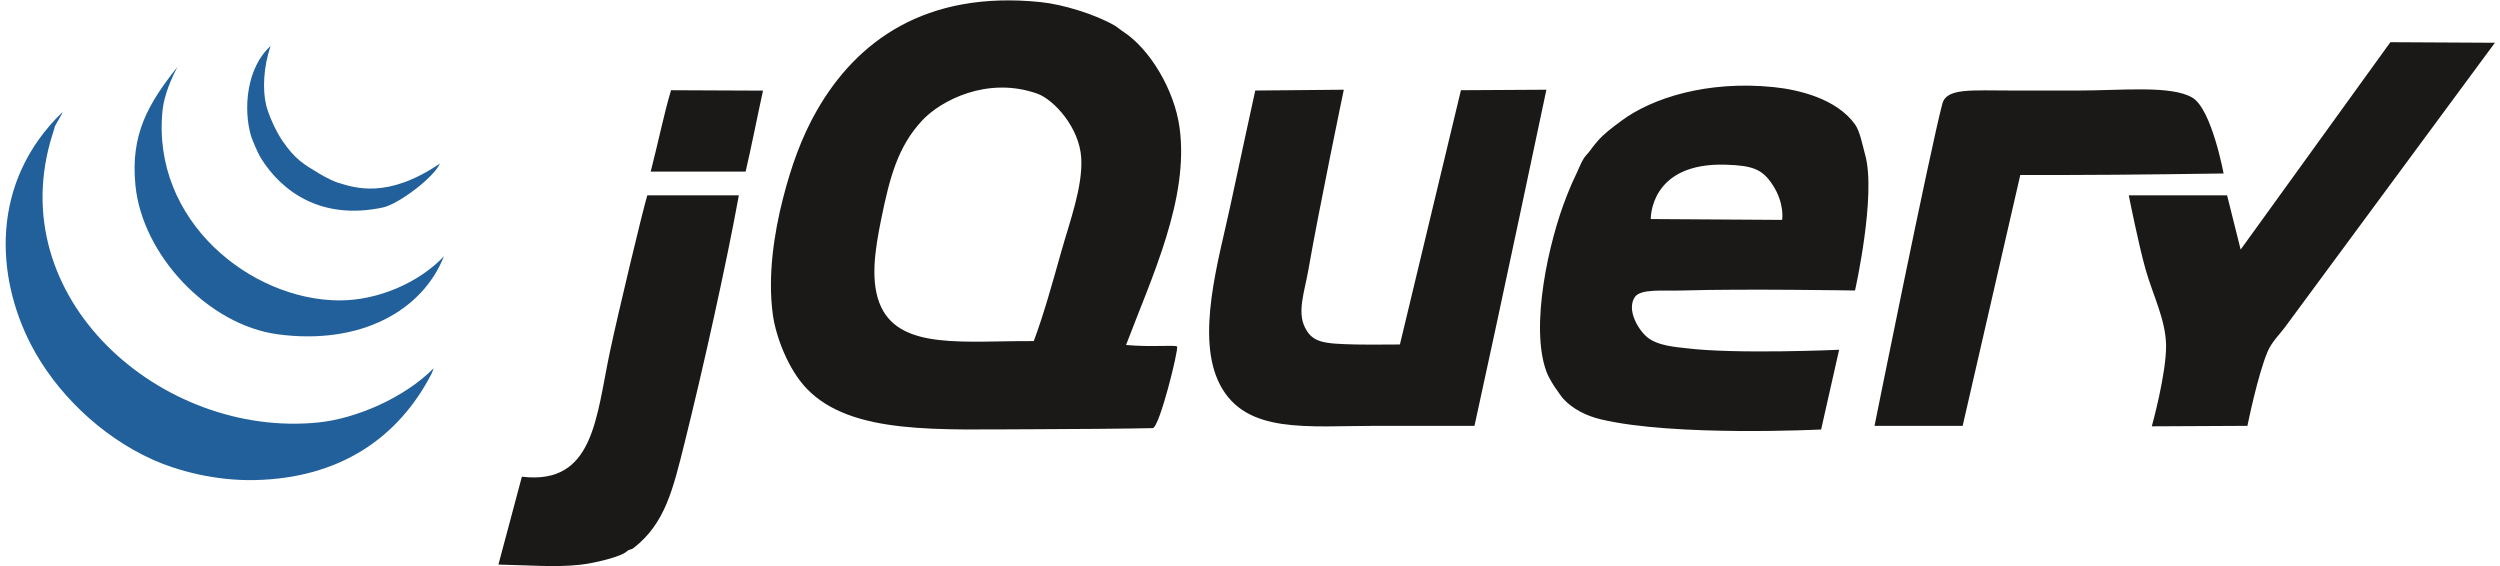
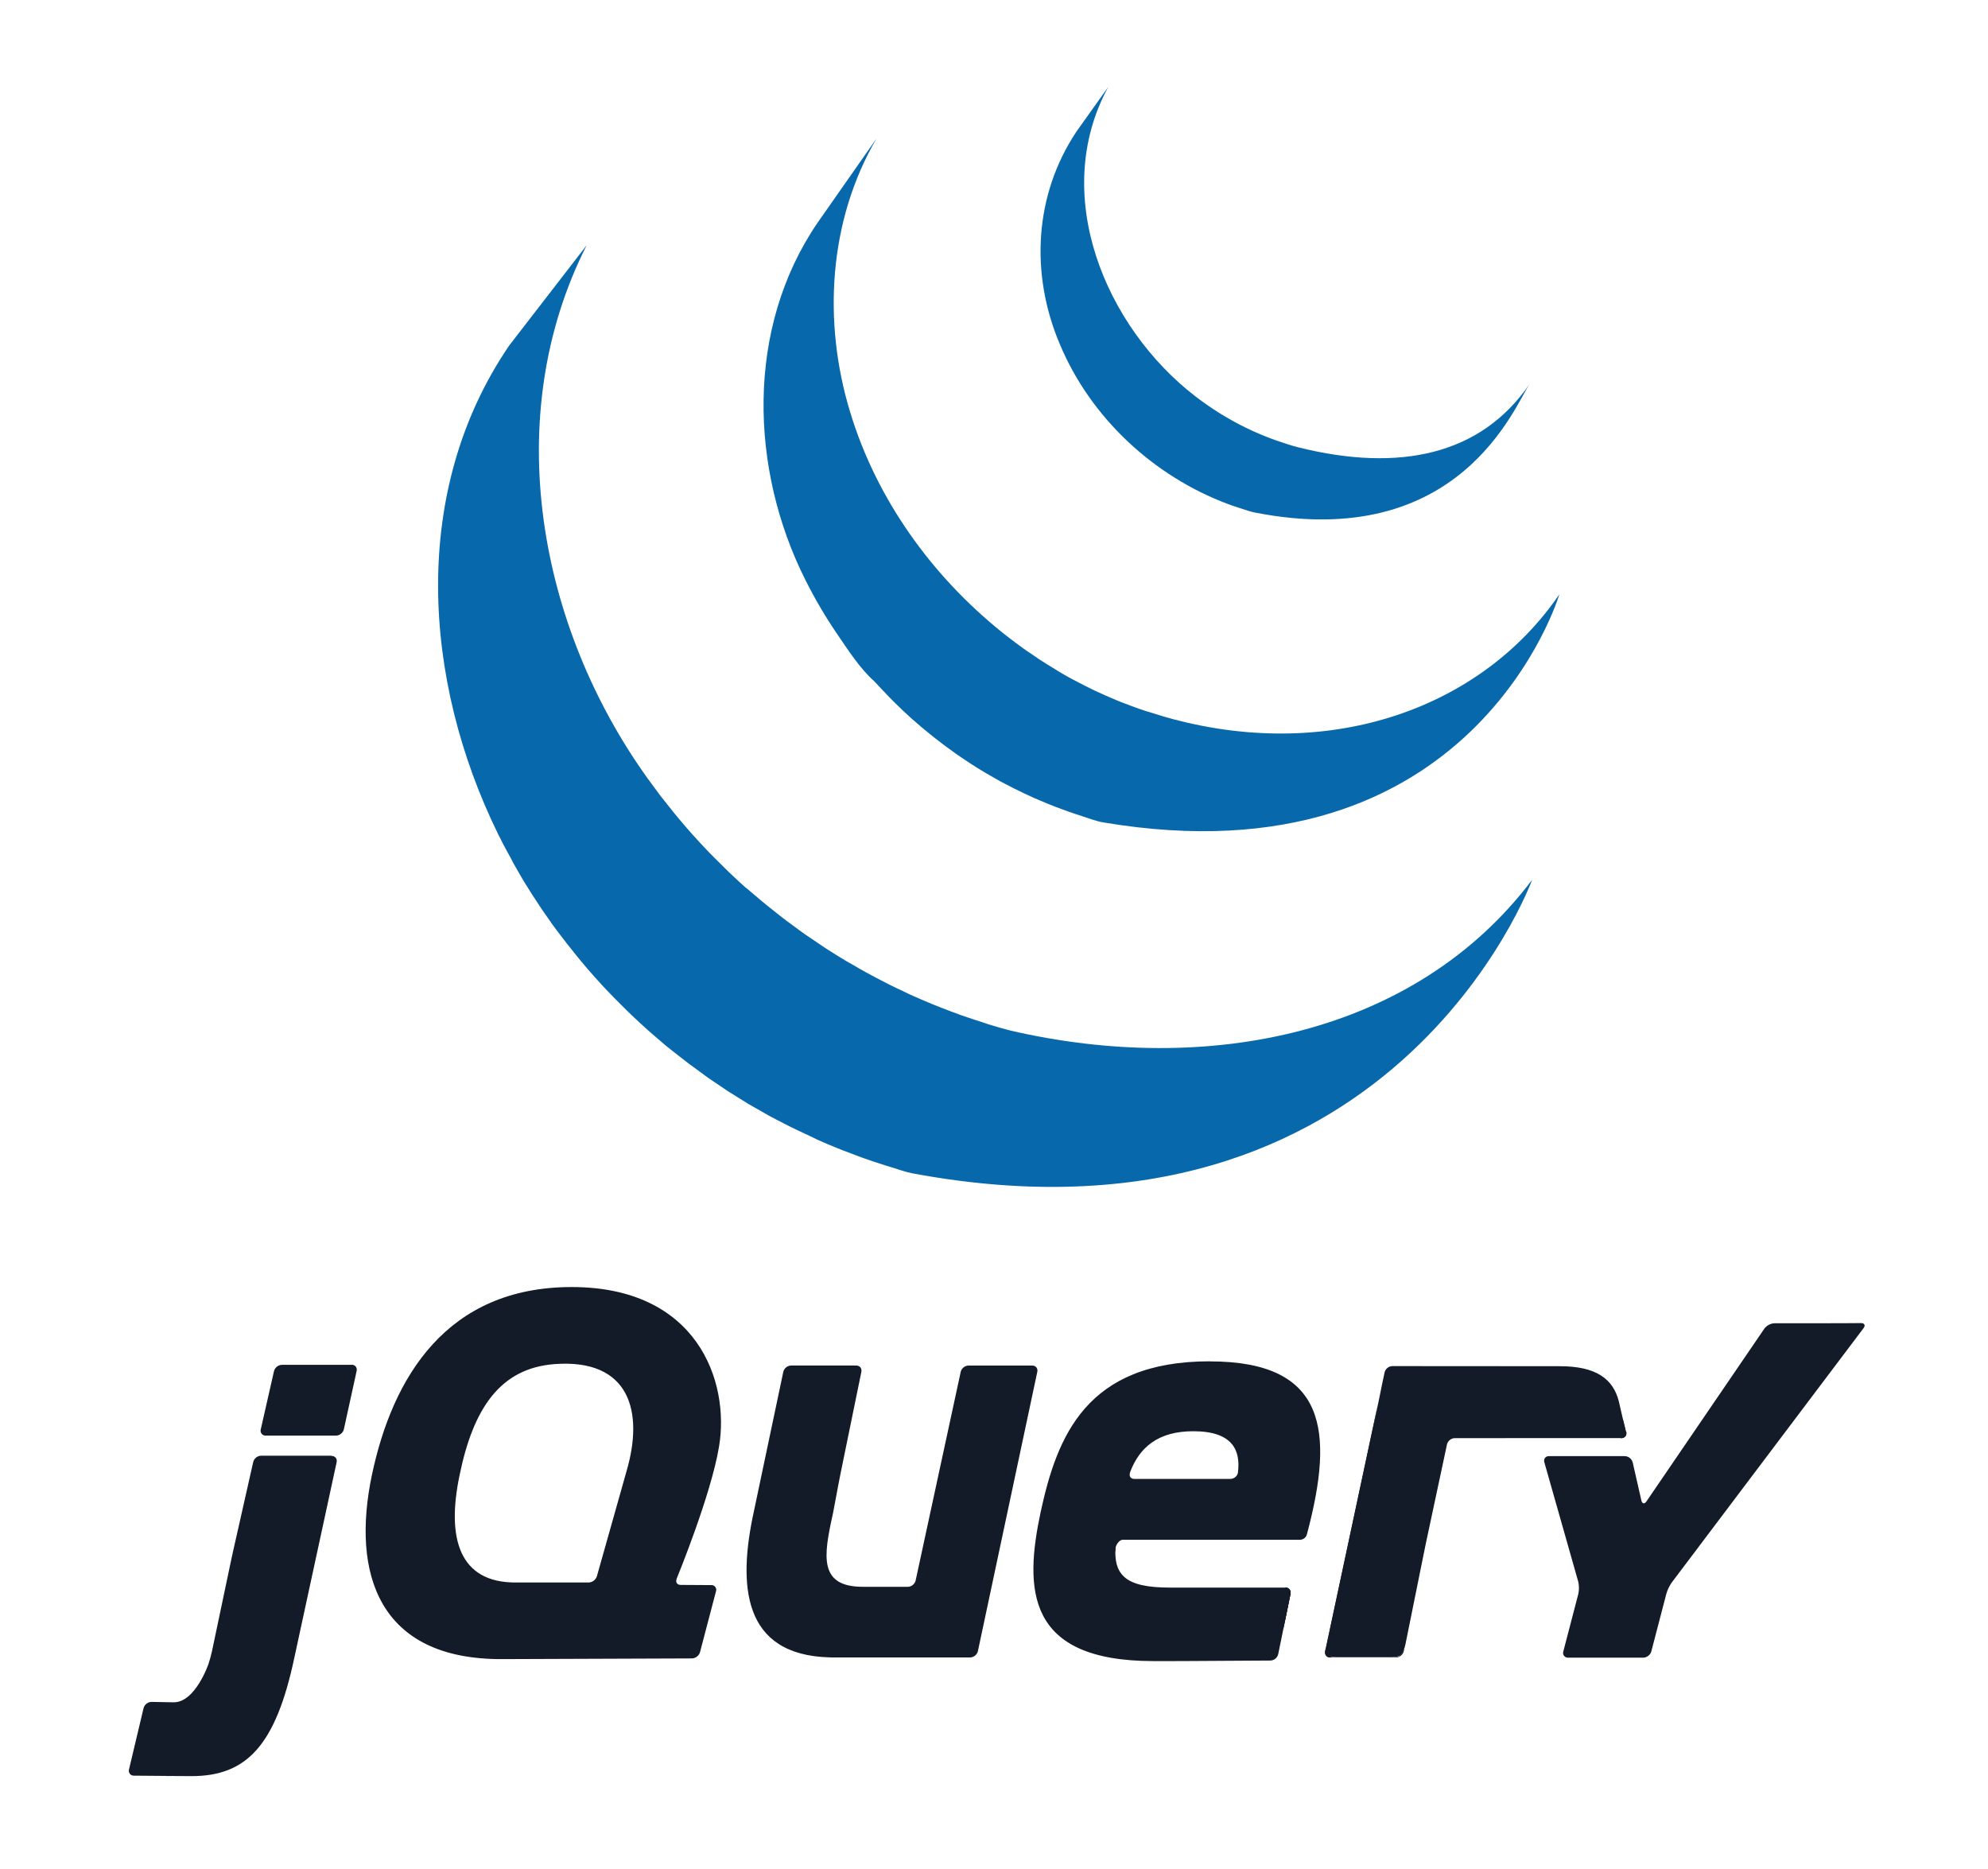
- <svg xmlns="http://www.w3.org/2000/svg" width="2500" height="566" viewBox="0 0 512 116">
-   <g fill="none" fill-rule="evenodd">
-     <path d="m489.718 8.646 21.42.118s-39.824 53.964-43.076 58.362c-1.056 1.424-2.66 2.96-3.474 4.864-2.057 4.786-4.169 15.285-4.169 15.285l-19.599.098s3.05-10.944 2.924-16.773c-.11-5.092-2.71-10.178-4.168-15.285-1.474-5.17-3.475-15.286-3.475-15.286h20.15l2.779 11.117 30.688-42.5" fill="#1A1918" />
-     <path d="M449.157 20.027c3.953 2.383 6.379 15.529 6.379 15.529s-20.684.305-31.94.305h-9.727l-11.812 51.414h-18.064s11.242-55.874 13.896-66.004c.86-3.28 5.892-2.717 14.389-2.717h13.569c8.762 0 19.003-1.119 23.31 1.473m-84.097 25.04s.563-3.3-1.91-7.122c-2.113-3.258-4.064-4.016-9.623-4.19-15.695-.493-15.39 11.138-15.39 11.138l26.923.174zm17.022-13.32c2.3 8.297-2.084 27.792-2.084 27.792s-22.894-.382-35.434 0c-3.899.119-8.566-.424-9.727 1.39-1.633 2.542.597 6.455 2.487 8.108 2.175 1.903 6.412 2.12 7.935 2.313 10.178 1.293 31.48.334 31.48.334l-3.69 16.34s-30.103 1.51-45.16-2.084c-2.973-.708-5.76-2.139-7.643-4.168-.514-.555-.96-1.312-1.446-1.966-.388-.522-1.52-2.237-2.028-3.593-3.439-9.164.403-26.72 4.169-36.128.437-1.09.986-2.473 1.564-3.648.722-1.465 1.333-3.119 1.91-3.995.388-.604.869-.993 1.272-1.563.465-.674 1.006-1.327 1.507-1.91 1.39-1.612 2.967-2.752 4.864-4.168 6.273-4.698 17.626-8.345 31.265-6.949 5.135.528 12.89 2.362 16.675 7.643 1.014 1.41 1.515 4.21 2.084 6.253zM299.229 18.49l17.516-.103s-9.762 46.307-14.737 68.888h-20.15c-14.082 0-26.623 1.744-31.959-8.338-5.176-9.789-.236-25.887 2.084-36.824 1.64-7.74 5.094-23.56 5.094-23.56l18.148-.166s-5.128 24.63-7.262 36.928c-.764 4.405-2.34 8.553-.694 11.81 1.563 3.1 3.752 3.322 10.421 3.475 2.113.05 9.033 0 9.033 0l12.506-52.11m-81.985 33.35c1.834-6.516 4.509-13.582 4.169-19.454-.368-6.28-5.634-11.998-9.032-13.2-10.234-3.613-19.815 1.438-23.623 5.558-4.926 5.336-6.594 11.569-8.338 20.15-1.298 6.37-2.362 13.095 0 18.063 4.182 8.783 17.224 6.865 31.266 6.949 2.084-5.586 3.807-11.86 5.558-18.066zm24.318-25.706c2 14.548-5.676 30.606-10.964 44.57 5.392.487 10.117-.075 10.457.327.354.521-3.614 16.668-4.997 16.71-4.279.111-18.459.229-24.372.229-19.295 0-37.345 1.257-46.55-8.337-3.738-3.898-6.323-10.583-6.949-15.286-1.042-7.851.264-16.495 2.085-23.622 1.647-6.435 3.758-12.507 6.948-18.066C175.328 8.507 189.432-1.998 213.075.427c4.586.472 11.172 2.48 15.286 4.863.284.167 1.279.959 1.507 1.098 5.559 3.537 10.624 11.978 11.694 19.746zm-85.369-7.56c-1.167 5.315-2.334 11.34-3.564 16.592h-19.454c1.507-5.822 2.661-11.61 4.169-16.675 6.225 0 12.013.083 18.85.083M132.48 40.03h18.76c-2.453 13.576-7.31 35.475-11.117 50.719-2.383 9.54-3.974 16.501-10.422 21.538-.577.452-.91.237-1.39.695-1.188 1.133-6.684 2.447-9.726 2.779-4.947.536-10.54.07-16.62-.055 1.591-5.815 3.391-12.798 4.809-18.01 14.82 1.794 15.195-12.214 18.064-25.706 1.66-7.796 6.691-28.834 7.642-31.96" fill="#1A1918" />
-     <g fill="#21609B">
-       <path d="m88.708 75.464-.402 1.042c-6.85 13.34-18.989 21.524-36.303 21.885-8.094.167-15.806-1.91-20.844-4.168C20.287 89.338 11.142 80.279 6.148 70.6c-7.164-13.875-8.456-33.176 6.44-47.592.23 0-1.807 3.126-1.577 3.126l-.41 1.334C-.133 61.074 32.938 89.874 65.086 86.58c7.726-.792 17.578-5.023 23.622-11.116" />
-       <path d="M69.254 61.568c8.088.055 16.536-3.725 21.539-9.032-4.377 11.11-17.05 18.251-34.044 15.98-14.23-1.904-27.785-16.223-29.181-30.571-1.021-10.442 2.618-16.674 8.615-24.234-2.084 3.954-2.863 7.003-3.057 8.948-2.278 22.588 18.044 38.79 36.128 38.909" />
-       <path d="M89.98 33.512c-1.257 2.884-8.496 8.33-11.693 9.011-12.659 2.697-20.766-3.306-25.013-10.137-.631-1.02-1.798-3.806-2.007-4.515-1.647-5.6-.89-14.07 4.023-18.454-1.48 4.169-1.696 9.011-.917 12.159.472 1.903 1.91 5.226 3.349 7.316 2.618 3.807 4.279 4.732 7.642 6.754 1.515.91 3.14 1.64 3.842 1.84 3.189.939 9.922 3.412 20.775-3.974" />
+ <svg xmlns="http://www.w3.org/2000/svg" height="94" width="100">
+   <g transform="matrix(.945094 0 0 .945094 6.301403 4.347014)">
+     <path d="M20.44 13.78c-5.283 7.733-4.625 17.793-.6 26l.296.585.2.37c.037.072.08.143.118.213.07.13.14.255.2.383l.385.673.22.37.447.712.2.3c.2.32.426.638.648.952.005.008.012.017.018.025.035.05.074.1.1.15.192.27.4.536.6.8l.222.288.545.682.208.254a31.65 31.65 0 0 0 .76.884l.016.016c.01.013.02.02.03.033a23.73 23.73 0 0 0 .772.83l.248.254.617.616.252.244a34.49 34.49 0 0 0 .845.783l.16.14.767.66.318.258.64.5.342.265.978.715c.025.017.047.035.072.052.23.16.463.315.697.47l.302.205 1.092.68.302.173.82.468c.15.082.303.16.453.238l.586.3.135.066.24.118.93.438.197.1a32.93 32.93 0 0 0 1.084.459l.264.106 1.023.386.128.046a34.62 34.62 0 0 0 1.14.38l.275.084c.4.12.775.263 1.177.34C67.457 62.6 74.88 42.218 74.88 42.218c-6.233 8.27-17.296 10.45-27.778 8.023-.397-.1-.782-.217-1.17-.334l-.292-.1c-.378-.118-.754-.243-1.126-.373l-.155-.057a35.02 35.02 0 0 1-.993-.375l-.28-.112a31.57 31.57 0 0 1-1.072-.454l-.214-.096-.904-.43-.26-.128a30.9 30.9 0 0 1-.7-.363l-.467-.25a26.89 26.89 0 0 1-.838-.479l-.283-.16c-.368-.22-.732-.45-1.092-.68-.1-.065-.196-.134-.295-.2l-.777-.526-.25-.18-.735-.54-.326-.25-.663-.528-.296-.24-.825-.7c-.028-.025-.06-.05-.1-.077-.294-.263-.583-.533-.868-.804l-.244-.24-.624-.622-.244-.25a31.33 31.33 0 0 1-.765-.824c-.012-.014-.026-.027-.038-.04a31.49 31.49 0 0 1-.776-.9l-.203-.246-.56-.703-.205-.26-.645-.875c-5.82-8.085-7.9-19.235-3.26-28.393M36.84 7.264c-3.82 5.6-3.613 13.094-.633 19.016a24.87 24.87 0 0 0 1.69 2.873c.572.835 1.207 1.83 1.967 2.5.275.3.563.6.857.906.074.077.15.15.226.227a25.21 25.21 0 0 0 .876.829c.012.01.023.022.036.032a26.31 26.31 0 0 0 1.031.87l.232.184a25.13 25.13 0 0 0 1.07.796.6.6 0 0 0 .03.023c.16.113.325.22.488.328.078.052.152.107.23.156a21.65 21.65 0 0 0 .793.495l.112.066.7.4c.082.047.166.088.25.132l.5.258c.025.013.05.023.074.035.337.17.676.33 1.023.485.074.033.15.063.226.095.277.12.557.236.84.347l.36.134a26.33 26.33 0 0 0 .77.273l.348.113c.367.117.73.263 1.113.328 19.725 3.328 24.28-12.14 24.28-12.14-4.105 6.02-12.054 8.894-20.538 6.652a21.09 21.09 0 0 1-1.117-.33c-.113-.035-.224-.072-.336-.1a22.36 22.36 0 0 1-.781-.274l-.353-.134c-.283-.1-.563-.225-.84-.345-.076-.033-.152-.063-.227-.098a19.53 19.53 0 0 1-1.03-.487c-.174-.087-.345-.178-.516-.268l-.298-.156a20.05 20.05 0 0 1-.653-.375l-.156-.1a25.46 25.46 0 0 1-.79-.492c-.08-.052-.158-.1-.238-.162l-.512-.345a27.46 27.46 0 0 1-1.066-.794l-.24-.192c-3.713-2.986-6.657-7.066-8.056-11.693-1.467-4.8-1.15-10.185 1.4-14.556m10.648-.38c-2.252 3.376-2.473 7.568-.9 11.296 1.648 3.957 5.025 7.062 8.966 8.533.162.062.325.117.5.173l.216.07c.232.074.463.16.702.206 10.892 2.143 13.846-5.692 14.632-6.845-2.588 3.795-6.937 4.706-12.273 3.387-.42-.105-.885-.26-1.3-.406a15.62 15.62 0 0 1-1.533-.649 15.81 15.81 0 0 1-2.688-1.671C52.167 12.8 49.2 5.762 52.316.03" fill="#0868ac" />
+     <g fill="#131b28">
+       <path d="M26.576 74.06l-.738 2.616.738-2.615zm3.796 5.678l-.813-.005.813.005zm-.2 3.906l-4.872.018 4.872-.018zm1.02-3.9l-.814-.005.814.005zm-.582 3.568l.85-3.237-.85 3.237zm17.93-14.907l-1.58 7.433 1.58-7.433zm-4.065 0l-1.2 5.553 1.2-5.553z" />
+       <path d="M48.26 68.07h-3.38c-.188 0-.374.15-.414.334l-2.4 11.107c-.04.183-.226.333-.413.333H39.26c-2.368 0-2.094-1.637-1.6-3.88l.015-.068.287-1.53.124-.63 1.092-5.332c.038-.184-.085-.335-.273-.335h-3.47a.44.44 0 0 0-.412.334l-1.563 7.414c-.86 3.924-.632 7.666 4.04 7.783l.135.003h7.332c.188 0 .373-.15.413-.334l3.162-14.866c.04-.184-.083-.334-.27-.334zm13.487 11.813c.188 0 .3.15.273.334l-.328 1.605m-.328 1.606l.328-1.606-.328 1.606zm-.412.338l-6.23.03 6.23-.03z" />
+       <path d="M52.704 77.817c-.003-.176.197-.478.385-.478l-.422-.007c-.2 1.914.037.485.037.485zm2.326 5.978h-.065.065zm6.717-3.912c.188 0 .3.15.273.334l-.382 1.866M56.63 83.8h-.014.014zm-.83-.006h-.048.048zm-.253.001h-.08.08zm-.247 0h-.07.07zm.462-.001h-.205.205z" />
+       <path d="M56.617 83.8l-.816.003.816-.003zm4.337-.025l-4.325.026 4.325-.026zm.4-.347l.275-1.344-.275 1.345zm-5.896.367H55.3h.178zm-.495 0h-.24.24zm.257 0h-.2.2zM5.76 77.857l.525-2.328-.6 2.66-.07.334.146-.668zm6.286-9.825H8.333a.45.45 0 0 0-.417.333l-.704 3.1a.26.26 0 0 0 .266.333h3.742c.188 0 .374-.15.414-.333l.68-3.107c.04-.183-.08-.333-.27-.333zm-.808 5.168l-1.1 5.038 1.1-5.038zM.452 89.895l3.062.024c-.904 0-2.397-.017-3.063-.025z" />
+       <path d="M6.8 73.2l-.526 2.328L6.8 73.2zm4.17-.333H7.227a.45.45 0 0 0-.417.333l-1.05 4.656-.146.668-1 4.753a7.16 7.16 0 0 1-.18.657s-.7 2.08-1.874 2.057l-1.165-.022a.45.45 0 0 0-.42.326L.2 89.558a.26.26 0 0 0 .261.336l3.063.025c2.936 0 4.483-1.627 5.476-6.307l2.25-10.4c.04-.183-.082-.333-.27-.333zm53.162 10.738c-.188 0-.3-.15-.27-.334l2.815-13.186m1.367 13.185l1.14-5.628-1.14 5.628z" />
+       <path d="M63.903 83.438c-.023-.092-.01-.317.03-.5l1.336-6.26-1.408 6.593c-.04.184.082.334.27.334h.342c-.188 0-.548-.075-.57-.167zm3.92.092c-.102.04-.34.075-.528.075h.342a.44.44 0 0 0 .41-.335l.068-.334c-.037.184-.2.553-.3.594zm.79-3.074l.503-2.484-.503 2.484zm11.108-9.488l.155.64c.043.183-.076.332-.263.333" />
+       <path d="M68.112 82.936l.5-2.48-.5 2.48zM79.568 70.3l.153.656-.153-.656zm-10.452 7.672l.138-.664.537-2.515-.608 2.848-.067.33zm-2.393-8.104l-.117.55-1.336 6.26 1.408-6.593.045-.216z" />
+       <path d="M79.877 71.608l-.155-.64-.23-1c-.304-1.18-1.196-1.863-3.134-1.863l-8.92-.006a.44.44 0 0 0-.412.334l-.138.653-.2.987-2.744 12.853c-.04.184-.053.4-.03.5s.383.167.57.167h2.82c.188 0 .425-.034.528-.075s.254-.4.3-.594l1.07-5.294 1.145-5.364c.04-.183.225-.332.412-.333l8.873-.004c.187 0 .306-.15.263-.333zM91.3 65.815l-.683.003h-2.84a.73.73 0 0 0-.534.282l-6.28 9.2c-.106.155-.227.132-.27-.05l-.462-2.027a.45.45 0 0 0-.417-.333h-4.037c-.188 0-.3.147-.248.328l1.8 6.338c.052.18.055.477.01.66l-.8 3.067a.25.25 0 0 0 .257.331h4c.188 0 .38-.15.426-.33l.8-3.067a2.04 2.04 0 0 1 .29-.604L92.518 66.08c.113-.15.052-.272-.136-.27l-1.07.007zm-32.076 7.937c-.024.2-.212.35-.4.35h-5.12c-.177 0-.267-.12-.24-.27l.004-.027.023-.087c.5-1.3 1.485-2.153 3.356-2.153 2.107 0 2.518 1.03 2.375 2.187zm-1.502-5.908c-6.57 0-8.127 3.988-9 8.013-.874 4.103-.798 7.94 6 7.94H55.8l.83-.003 4.326-.026a.44.44 0 0 0 .407-.335l.657-3.212c.038-.184-.085-.334-.273-.334h-6.112c-2.43 0-3.153-.646-2.887-2.545h9.77c.16-.003.305-.1.362-.252.01-.027.02-.056.024-.085 1.45-5.47 1.034-9.157-5.18-9.157zM26.668 73.73l-.092.327c0 .001-.738 2.616-.738 2.616l-.738 2.614a.48.48 0 0 1-.434.328H20.76c-2.962 0-3.683-2.317-2.962-5.734.72-3.495 2.135-5.668 5.05-5.888 3.984-.3 4.78 2.502 3.82 5.736zm2.678 5.685s1.84-4.47 2.26-7.053c.57-3.457-1.16-8.47-7.845-8.47-6.647 0-9.533 4.786-10.634 10-1.1 5.24.342 9.836 6.95 9.8l10.086-.037a.47.47 0 0 0 .427-.332l.85-3.238a.25.25 0 0 0-.255-.332l-1.627-.01c-.16-.001-.25-.104-.232-.24.004-.025.01-.05.02-.076z" />
+       <path d="M62.25 76.424c0 .124-.1.224-.224.224s-.224-.1-.224-.224.1-.224.224-.224.224.1.224.224z" />
    </g>
  </g>
</svg>
